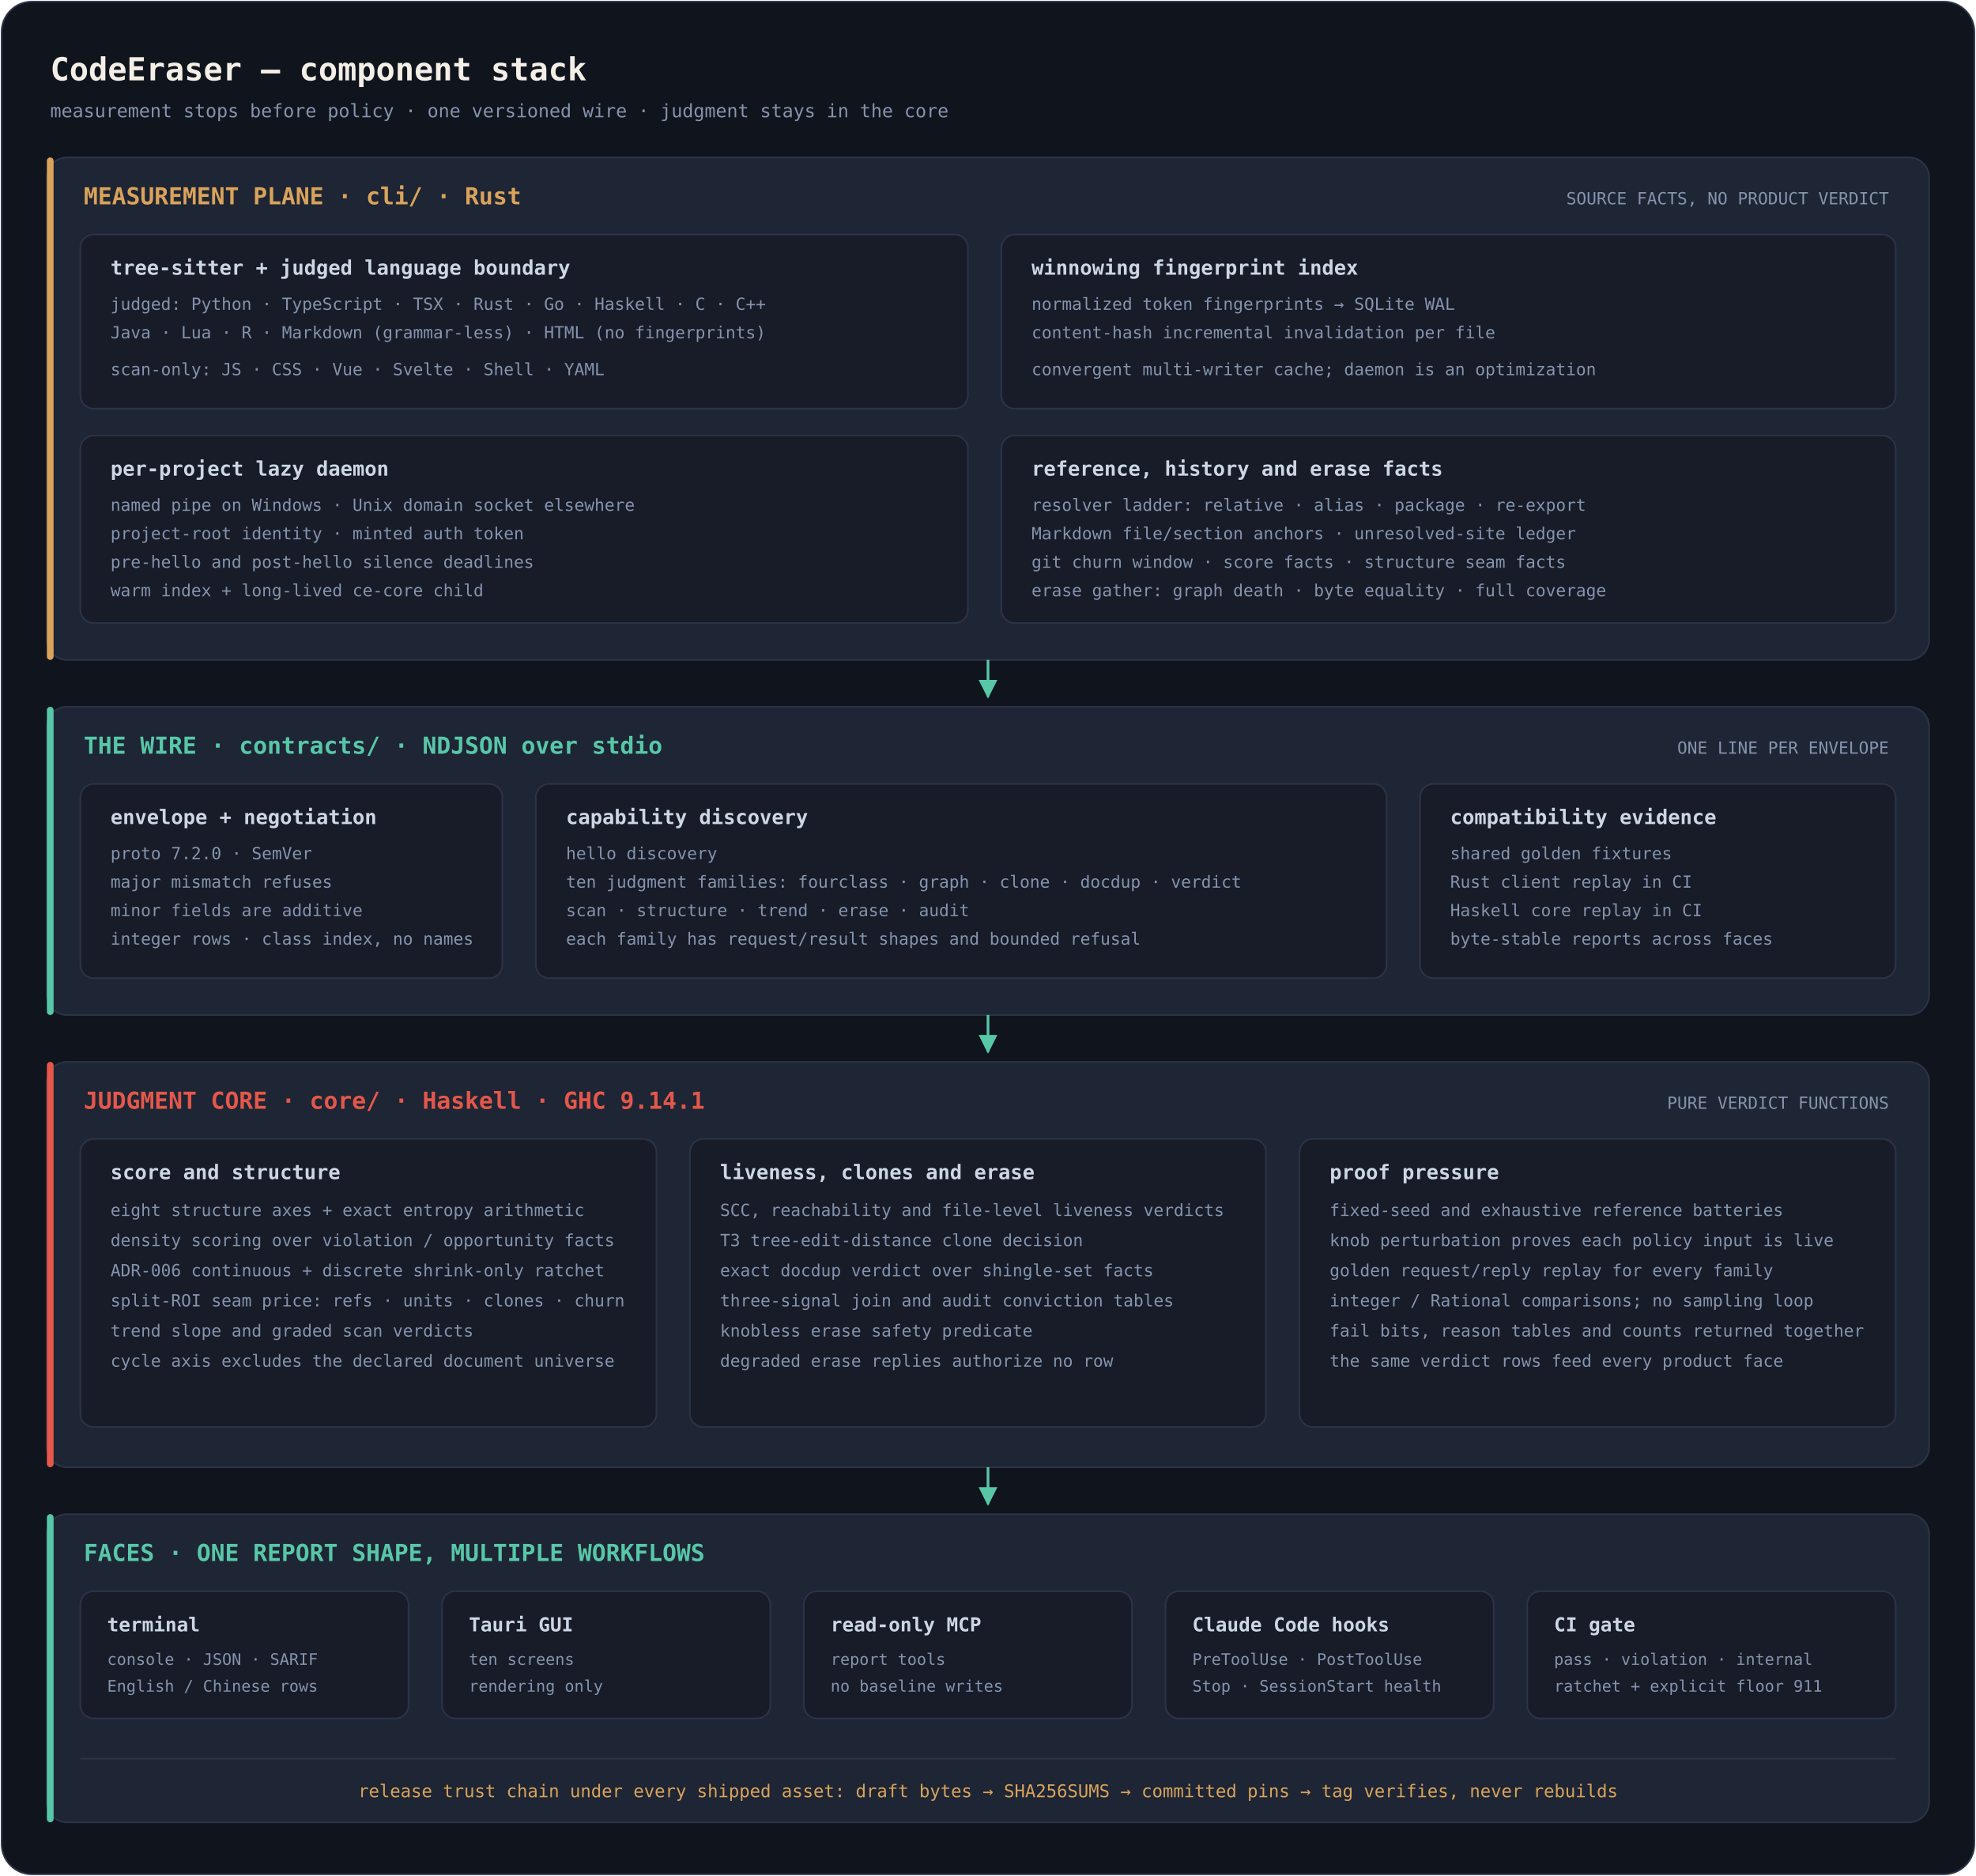
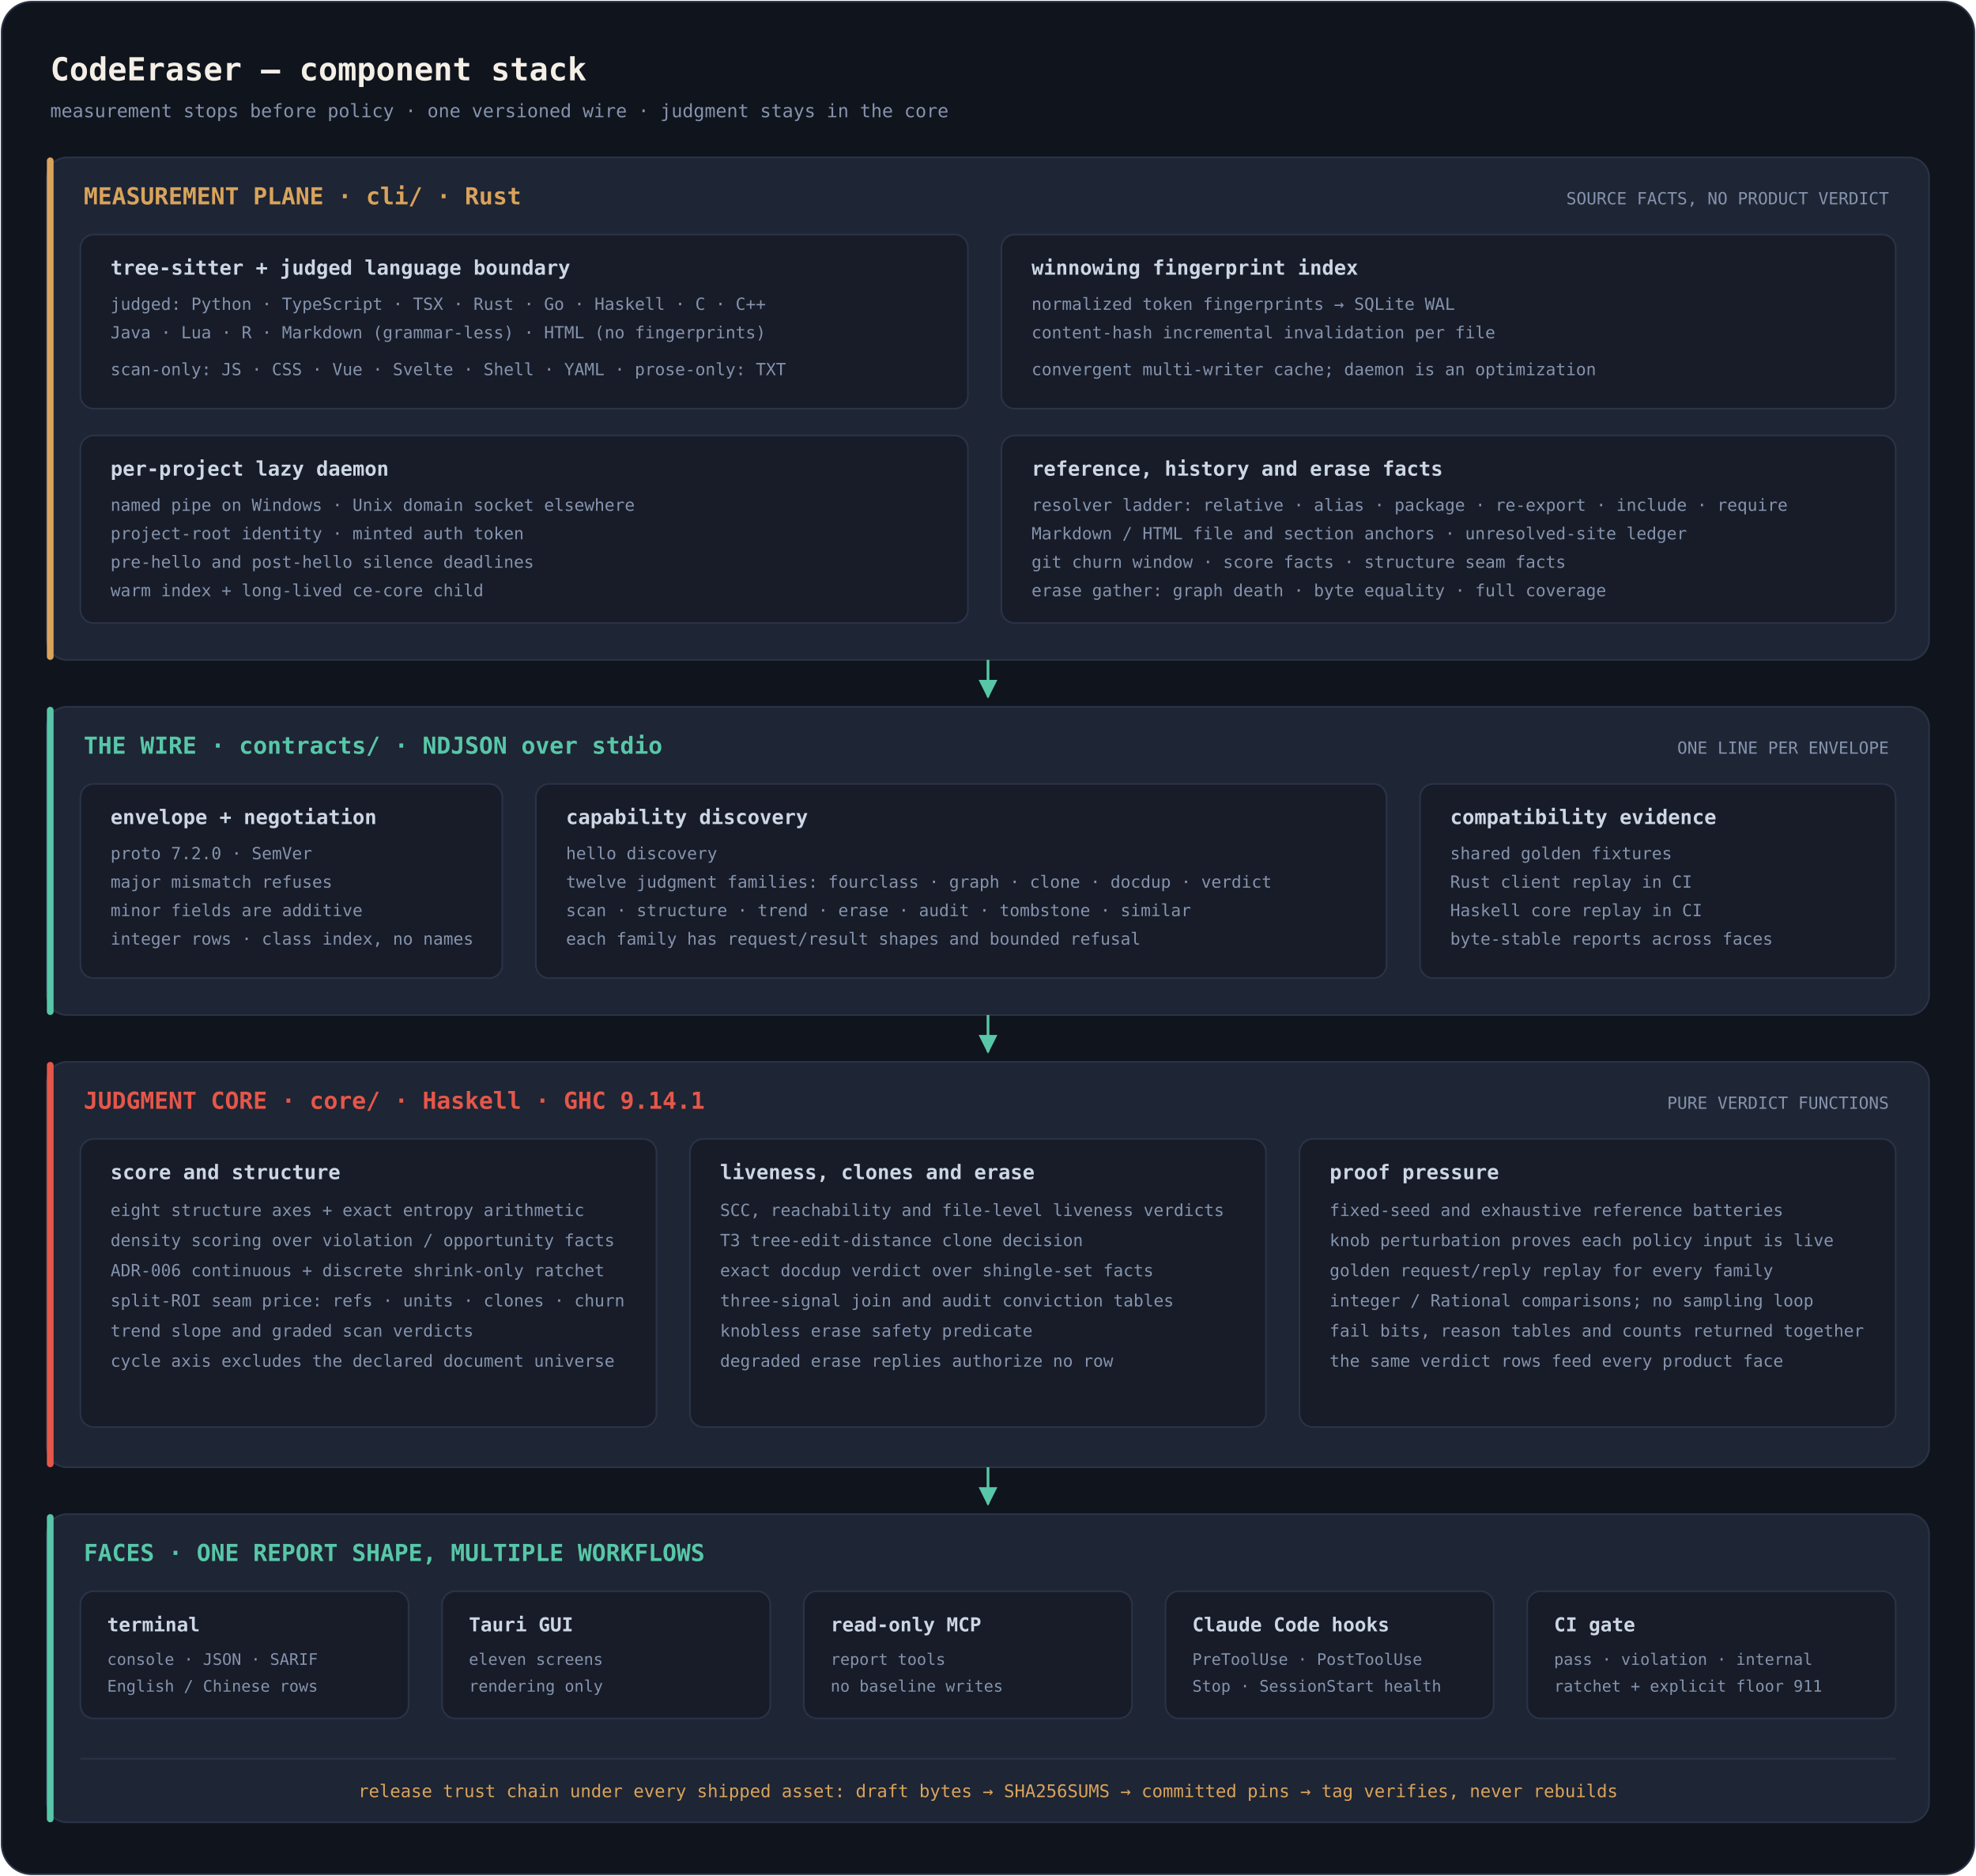
<svg xmlns="http://www.w3.org/2000/svg" viewBox="0 0 1180 1120" role="img" aria-label="CodeEraser stack: Rust measurement, an NDJSON wire, Haskell judgment, product faces, and the release pin chain">
  <defs>
    <marker id="arrow" viewBox="0 0 10 10" refX="9" refY="5" markerWidth="7" markerHeight="7" orient="auto">
      <path d="M0 0 L10 5 L0 10 z" fill="#57c7a8" />
    </marker>
  </defs>
  <rect x="1" y="1" width="1178" height="1118" rx="18" fill="#10141d" stroke="#2a3347" />
  <g font-family="ui-monospace, 'Cascadia Mono', Consolas, 'SF Mono', monospace">
    <text x="30" y="48" font-size="19" font-weight="600" fill="#f4efe6">CodeEraser — component stack</text>
    <text x="30" y="70" font-size="11" fill="#8593ad">measurement stops before policy · one versioned wire · judgment stays in the core</text>
    <g>
      <rect x="28" y="94" width="1124" height="300" rx="12" fill="#1e2534" stroke="#2a3347" />
      <rect x="28" y="94" width="4" height="300" rx="2" fill="#d9a35b" />
      <text x="50" y="122" font-size="14" font-weight="600" fill="#d9a35b">MEASUREMENT PLANE · cli/ · Rust</text>
      <text x="1128" y="122" font-size="10" text-anchor="end" fill="#8593ad">SOURCE FACTS, NO PRODUCT VERDICT</text>
      <g fill="#171c28" stroke="#2a3347">
        <rect x="48" y="140" width="530" height="104" rx="8" />
        <rect x="598" y="140" width="534" height="104" rx="8" />
        <rect x="48" y="260" width="530" height="112" rx="8" />
        <rect x="598" y="260" width="534" height="112" rx="8" />
      </g>
      <g font-size="12" font-weight="600" fill="#cdd6e4">
        <text x="66" y="164">tree-sitter + judged language boundary</text>
        <text x="616" y="164">winnowing fingerprint index</text>
        <text x="66" y="284">per-project lazy daemon</text>
        <text x="616" y="284">reference, history and erase facts</text>
      </g>
      <g font-size="10" fill="#8593ad">
        <text x="66" y="185">judged: Python · TypeScript · TSX · Rust · Go · Haskell · C · C++</text>
        <text x="66" y="202">Java · Lua · R · Markdown (grammar-less) · HTML (no fingerprints)</text>
-         <text x="66" y="224">scan-only: JS · CSS · Vue · Svelte · Shell · YAML</text>
+         <text x="66" y="224">scan-only: JS · CSS · Vue · Svelte · Shell · YAML · prose-only: TXT</text>
        <text x="616" y="185">normalized token fingerprints → SQLite WAL</text>
        <text x="616" y="202">content-hash incremental invalidation per file</text>
        <text x="616" y="224">convergent multi-writer cache; daemon is an optimization</text>
        <text x="66" y="305">named pipe on Windows · Unix domain socket elsewhere</text>
        <text x="66" y="322">project-root identity · minted auth token</text>
        <text x="66" y="339">pre-hello and post-hello silence deadlines</text>
        <text x="66" y="356">warm index + long-lived ce-core child</text>
-         <text x="616" y="305">resolver ladder: relative · alias · package · re-export</text>
-         <text x="616" y="322">Markdown file/section anchors · unresolved-site ledger</text>
+         <text x="616" y="305">resolver ladder: relative · alias · package · re-export · include · require</text>
+         <text x="616" y="322">Markdown / HTML file and section anchors · unresolved-site ledger</text>
        <text x="616" y="339">git churn window · score facts · structure seam facts</text>
        <text x="616" y="356">erase gather: graph death · byte equality · full coverage</text>
      </g>
    </g>
    <path d="M590 394 V416" stroke="#57c7a8" stroke-width="1.6" marker-end="url(#arrow)" />
    <g>
      <rect x="28" y="422" width="1124" height="184" rx="12" fill="#1e2534" stroke="#2a3347" />
      <rect x="28" y="422" width="4" height="184" rx="2" fill="#57c7a8" />
      <text x="50" y="450" font-size="14" font-weight="600" fill="#57c7a8">THE WIRE · contracts/ · NDJSON over stdio</text>
      <text x="1128" y="450" font-size="10" text-anchor="end" fill="#8593ad">ONE LINE PER ENVELOPE</text>
      <g fill="#171c28" stroke="#2a3347">
        <rect x="48" y="468" width="252" height="116" rx="8" />
        <rect x="320" y="468" width="508" height="116" rx="8" />
        <rect x="848" y="468" width="284" height="116" rx="8" />
      </g>
      <g font-size="12" font-weight="600" fill="#cdd6e4">
        <text x="66" y="492">envelope + negotiation</text>
        <text x="338" y="492">capability discovery</text>
        <text x="866" y="492">compatibility evidence</text>
      </g>
      <g font-size="10" fill="#8593ad">
        <text x="66" y="513">proto 7.2.0 · SemVer</text>
        <text x="66" y="530">major mismatch refuses</text>
        <text x="66" y="547">minor fields are additive</text>
        <text x="66" y="564">integer rows · class index, no names</text>
        <text x="338" y="513">hello discovery</text>
-         <text x="338" y="530">ten judgment families: fourclass · graph · clone · docdup · verdict</text>
-         <text x="338" y="547">scan · structure · trend · erase · audit</text>
+         <text x="338" y="530">twelve judgment families: fourclass · graph · clone · docdup · verdict</text>
+         <text x="338" y="547">scan · structure · trend · erase · audit · tombstone · similar</text>
        <text x="338" y="564">each family has request/result shapes and bounded refusal</text>
        <text x="866" y="513">shared golden fixtures</text>
        <text x="866" y="530">Rust client replay in CI</text>
        <text x="866" y="547">Haskell core replay in CI</text>
        <text x="866" y="564">byte-stable reports across faces</text>
      </g>
    </g>
    <path d="M590 606 V628" stroke="#57c7a8" stroke-width="1.6" marker-end="url(#arrow)" />
    <g>
      <rect x="28" y="634" width="1124" height="242" rx="12" fill="#1e2534" stroke="#2a3347" />
      <rect x="28" y="634" width="4" height="242" rx="2" fill="#e4574a" />
      <text x="50" y="662" font-size="14" font-weight="600" fill="#e4574a">JUDGMENT CORE · core/ · Haskell · GHC 9.14.1</text>
      <text x="1128" y="662" font-size="10" text-anchor="end" fill="#8593ad">PURE VERDICT FUNCTIONS</text>
      <g fill="#171c28" stroke="#2a3347">
        <rect x="48" y="680" width="344" height="172" rx="8" />
        <rect x="412" y="680" width="344" height="172" rx="8" />
        <rect x="776" y="680" width="356" height="172" rx="8" />
      </g>
      <g font-size="12" font-weight="600" fill="#cdd6e4">
        <text x="66" y="704">score and structure</text>
        <text x="430" y="704">liveness, clones and erase</text>
        <text x="794" y="704">proof pressure</text>
      </g>
      <g font-size="10" fill="#8593ad">
        <text x="66" y="726">eight structure axes + exact entropy arithmetic</text>
        <text x="66" y="744">density scoring over violation / opportunity facts</text>
        <text x="66" y="762">ADR-006 continuous + discrete shrink-only ratchet</text>
        <text x="66" y="780">split-ROI seam price: refs · units · clones · churn</text>
        <text x="66" y="798">trend slope and graded scan verdicts</text>
        <text x="66" y="816">cycle axis excludes the declared document universe</text>
        <text x="430" y="726">SCC, reachability and file-level liveness verdicts</text>
        <text x="430" y="744">T3 tree-edit-distance clone decision</text>
        <text x="430" y="762">exact docdup verdict over shingle-set facts</text>
        <text x="430" y="780">three-signal join and audit conviction tables</text>
        <text x="430" y="798">knobless erase safety predicate</text>
        <text x="430" y="816">degraded erase replies authorize no row</text>
        <text x="794" y="726">fixed-seed and exhaustive reference batteries</text>
        <text x="794" y="744">knob perturbation proves each policy input is live</text>
        <text x="794" y="762">golden request/reply replay for every family</text>
        <text x="794" y="780">integer / Rational comparisons; no sampling loop</text>
        <text x="794" y="798">fail bits, reason tables and counts returned together</text>
        <text x="794" y="816">the same verdict rows feed every product face</text>
      </g>
    </g>
    <path d="M590 876 V898" stroke="#57c7a8" stroke-width="1.6" marker-end="url(#arrow)" />
    <g>
      <rect x="28" y="904" width="1124" height="184" rx="12" fill="#1e2534" stroke="#2a3347" />
      <rect x="28" y="904" width="4" height="184" rx="2" fill="#57c7a8" />
      <text x="50" y="932" font-size="14" font-weight="600" fill="#57c7a8">FACES · ONE REPORT SHAPE, MULTIPLE WORKFLOWS</text>
      <g fill="#171c28" stroke="#2a3347">
        <rect x="48" y="950" width="196" height="76" rx="8" />
        <rect x="264" y="950" width="196" height="76" rx="8" />
        <rect x="480" y="950" width="196" height="76" rx="8" />
        <rect x="696" y="950" width="196" height="76" rx="8" />
        <rect x="912" y="950" width="220" height="76" rx="8" />
      </g>
      <g font-size="11.5" font-weight="600" fill="#cdd6e4">
        <text x="64" y="974">terminal</text>
        <text x="280" y="974">Tauri GUI</text>
        <text x="496" y="974">read-only MCP</text>
        <text x="712" y="974">Claude Code hooks</text>
        <text x="928" y="974">CI gate</text>
      </g>
      <g font-size="9.5" fill="#8593ad">
        <text x="64" y="994">console · JSON · SARIF</text>
        <text x="64" y="1010">English / Chinese rows</text>
-         <text x="280" y="994">ten screens</text>
+         <text x="280" y="994">eleven screens</text>
        <text x="280" y="1010">rendering only</text>
        <text x="496" y="994">report tools</text>
        <text x="496" y="1010">no baseline writes</text>
        <text x="712" y="994">PreToolUse · PostToolUse</text>
        <text x="712" y="1010">Stop · SessionStart health</text>
        <text x="928" y="994">pass · violation · internal</text>
        <text x="928" y="1010">ratchet + explicit floor 911</text>
      </g>
      <line x1="48" y1="1050" x2="1132" y2="1050" stroke="#2a3347" />
      <text x="590" y="1073" text-anchor="middle" font-size="10.5" fill="#d9a35b">release trust chain under every shipped asset: draft bytes → SHA256SUMS → committed pins → tag verifies, never rebuilds</text>
    </g>
  </g>
</svg>
